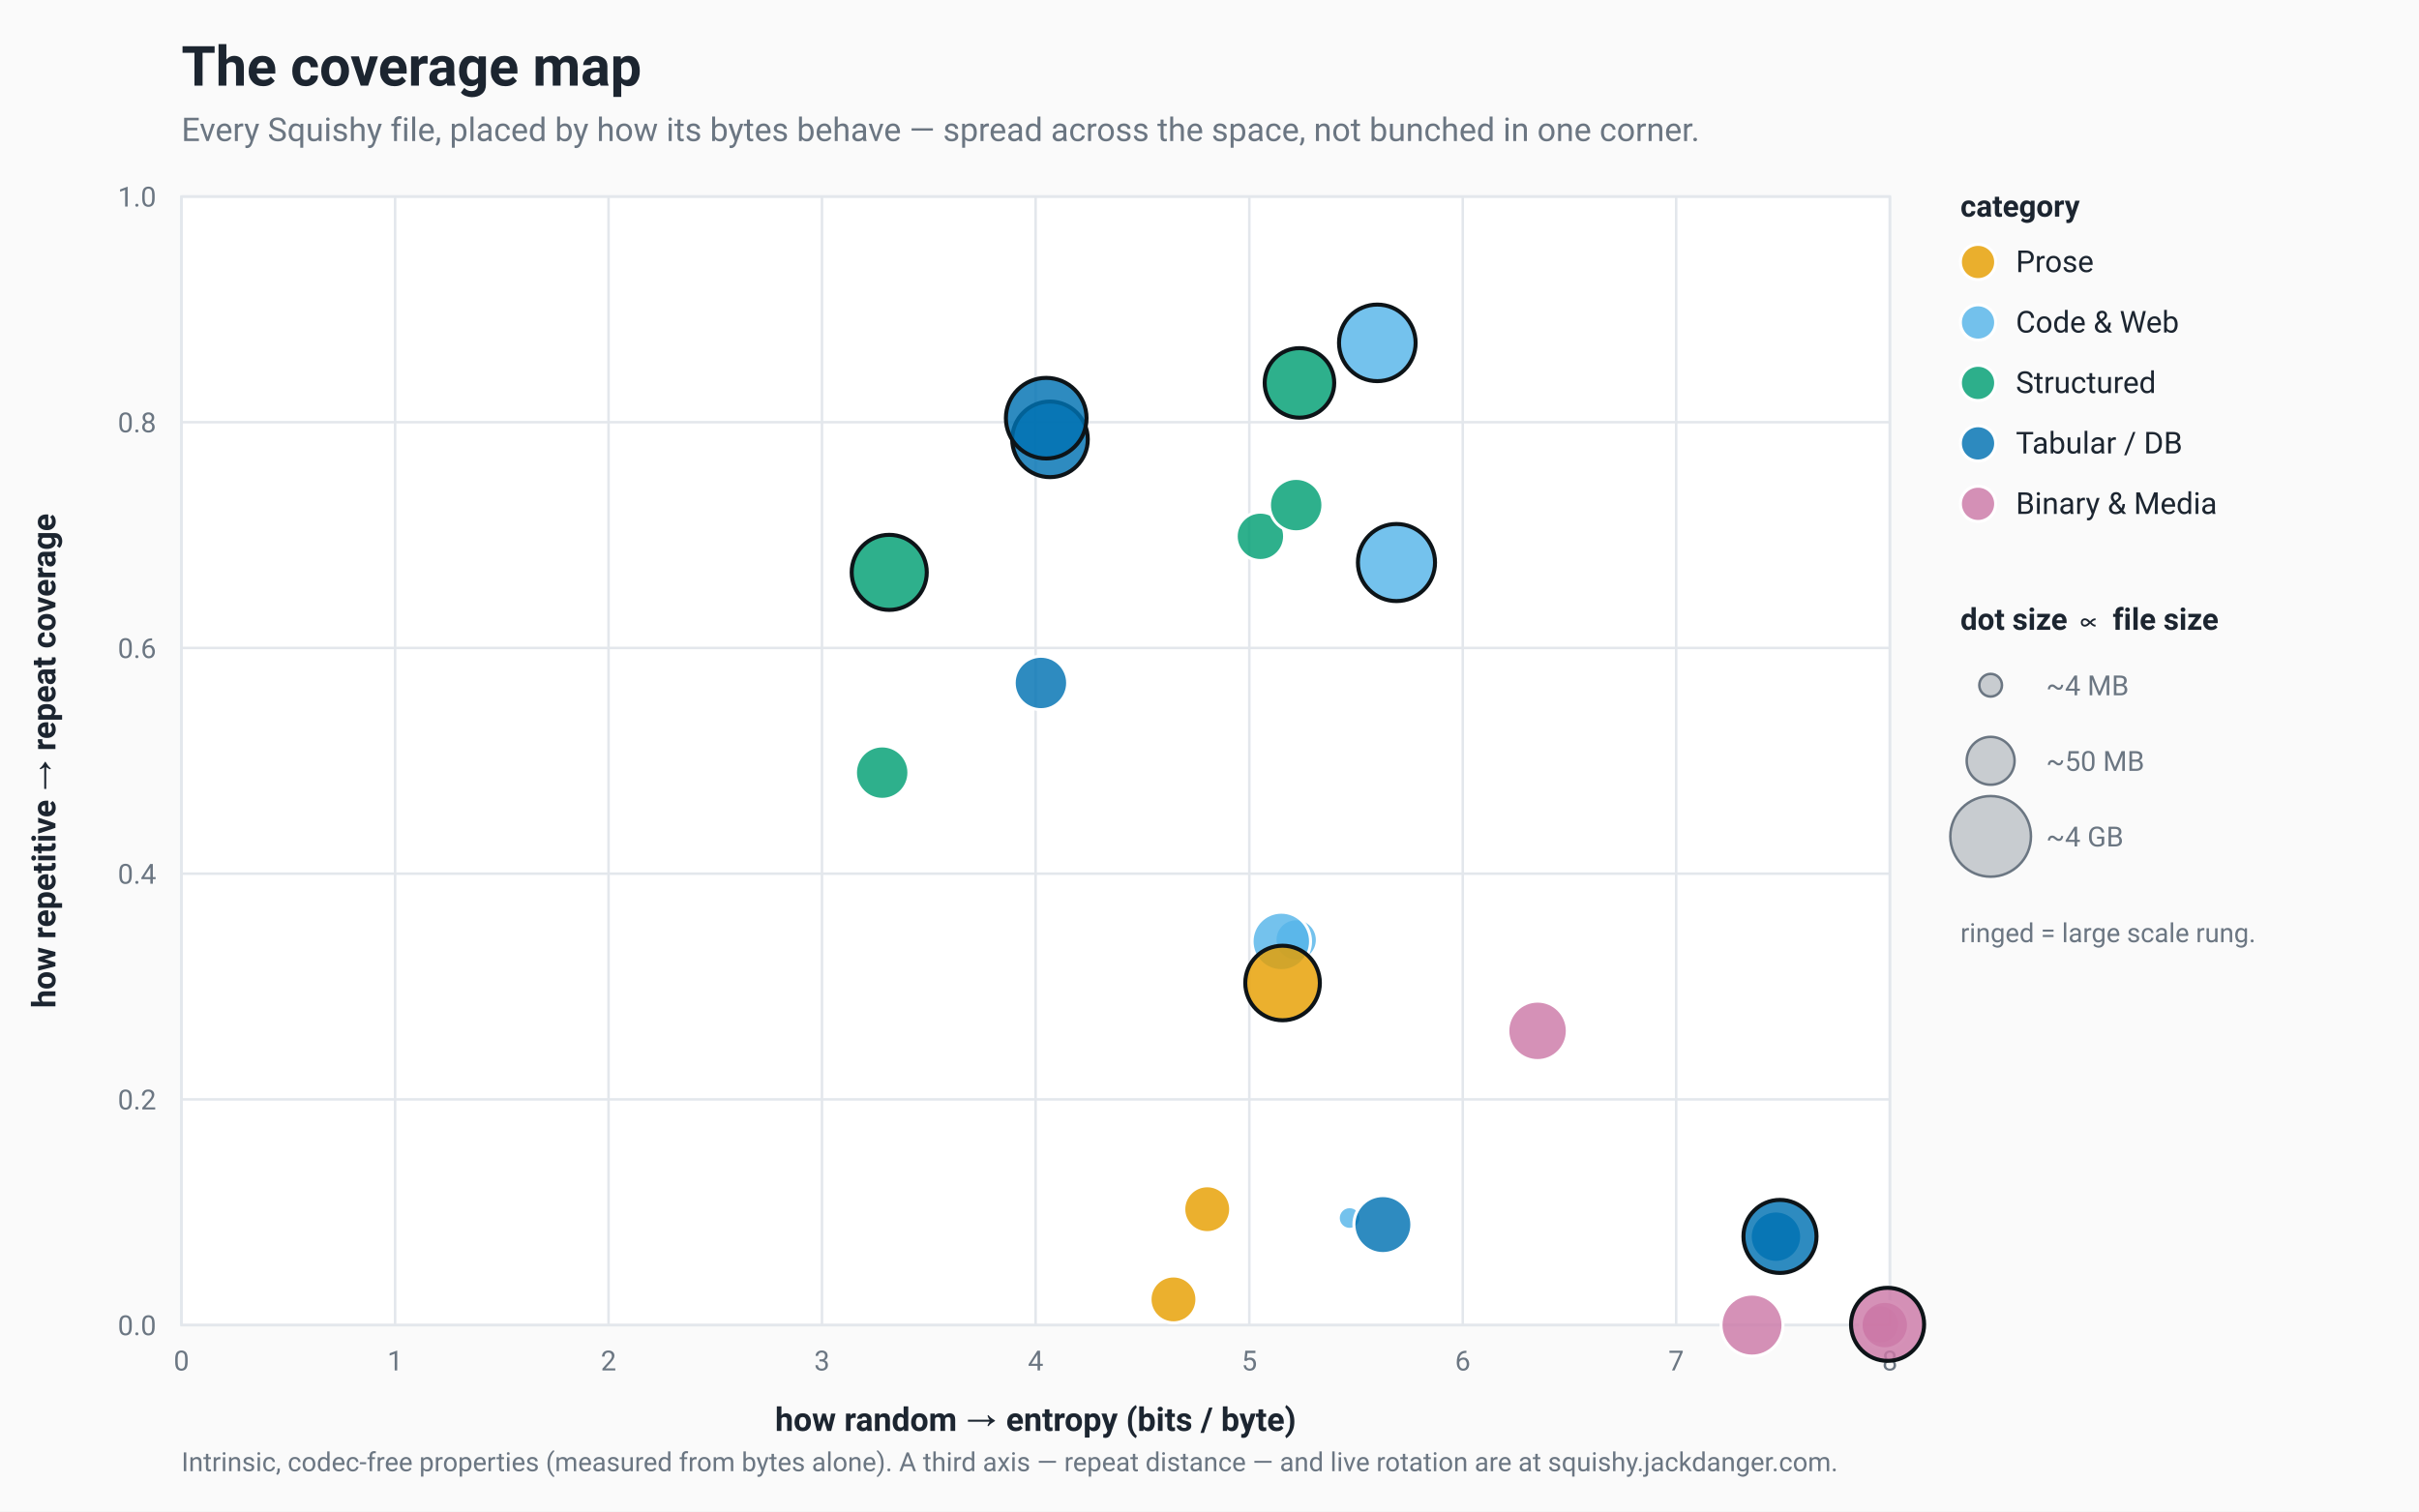
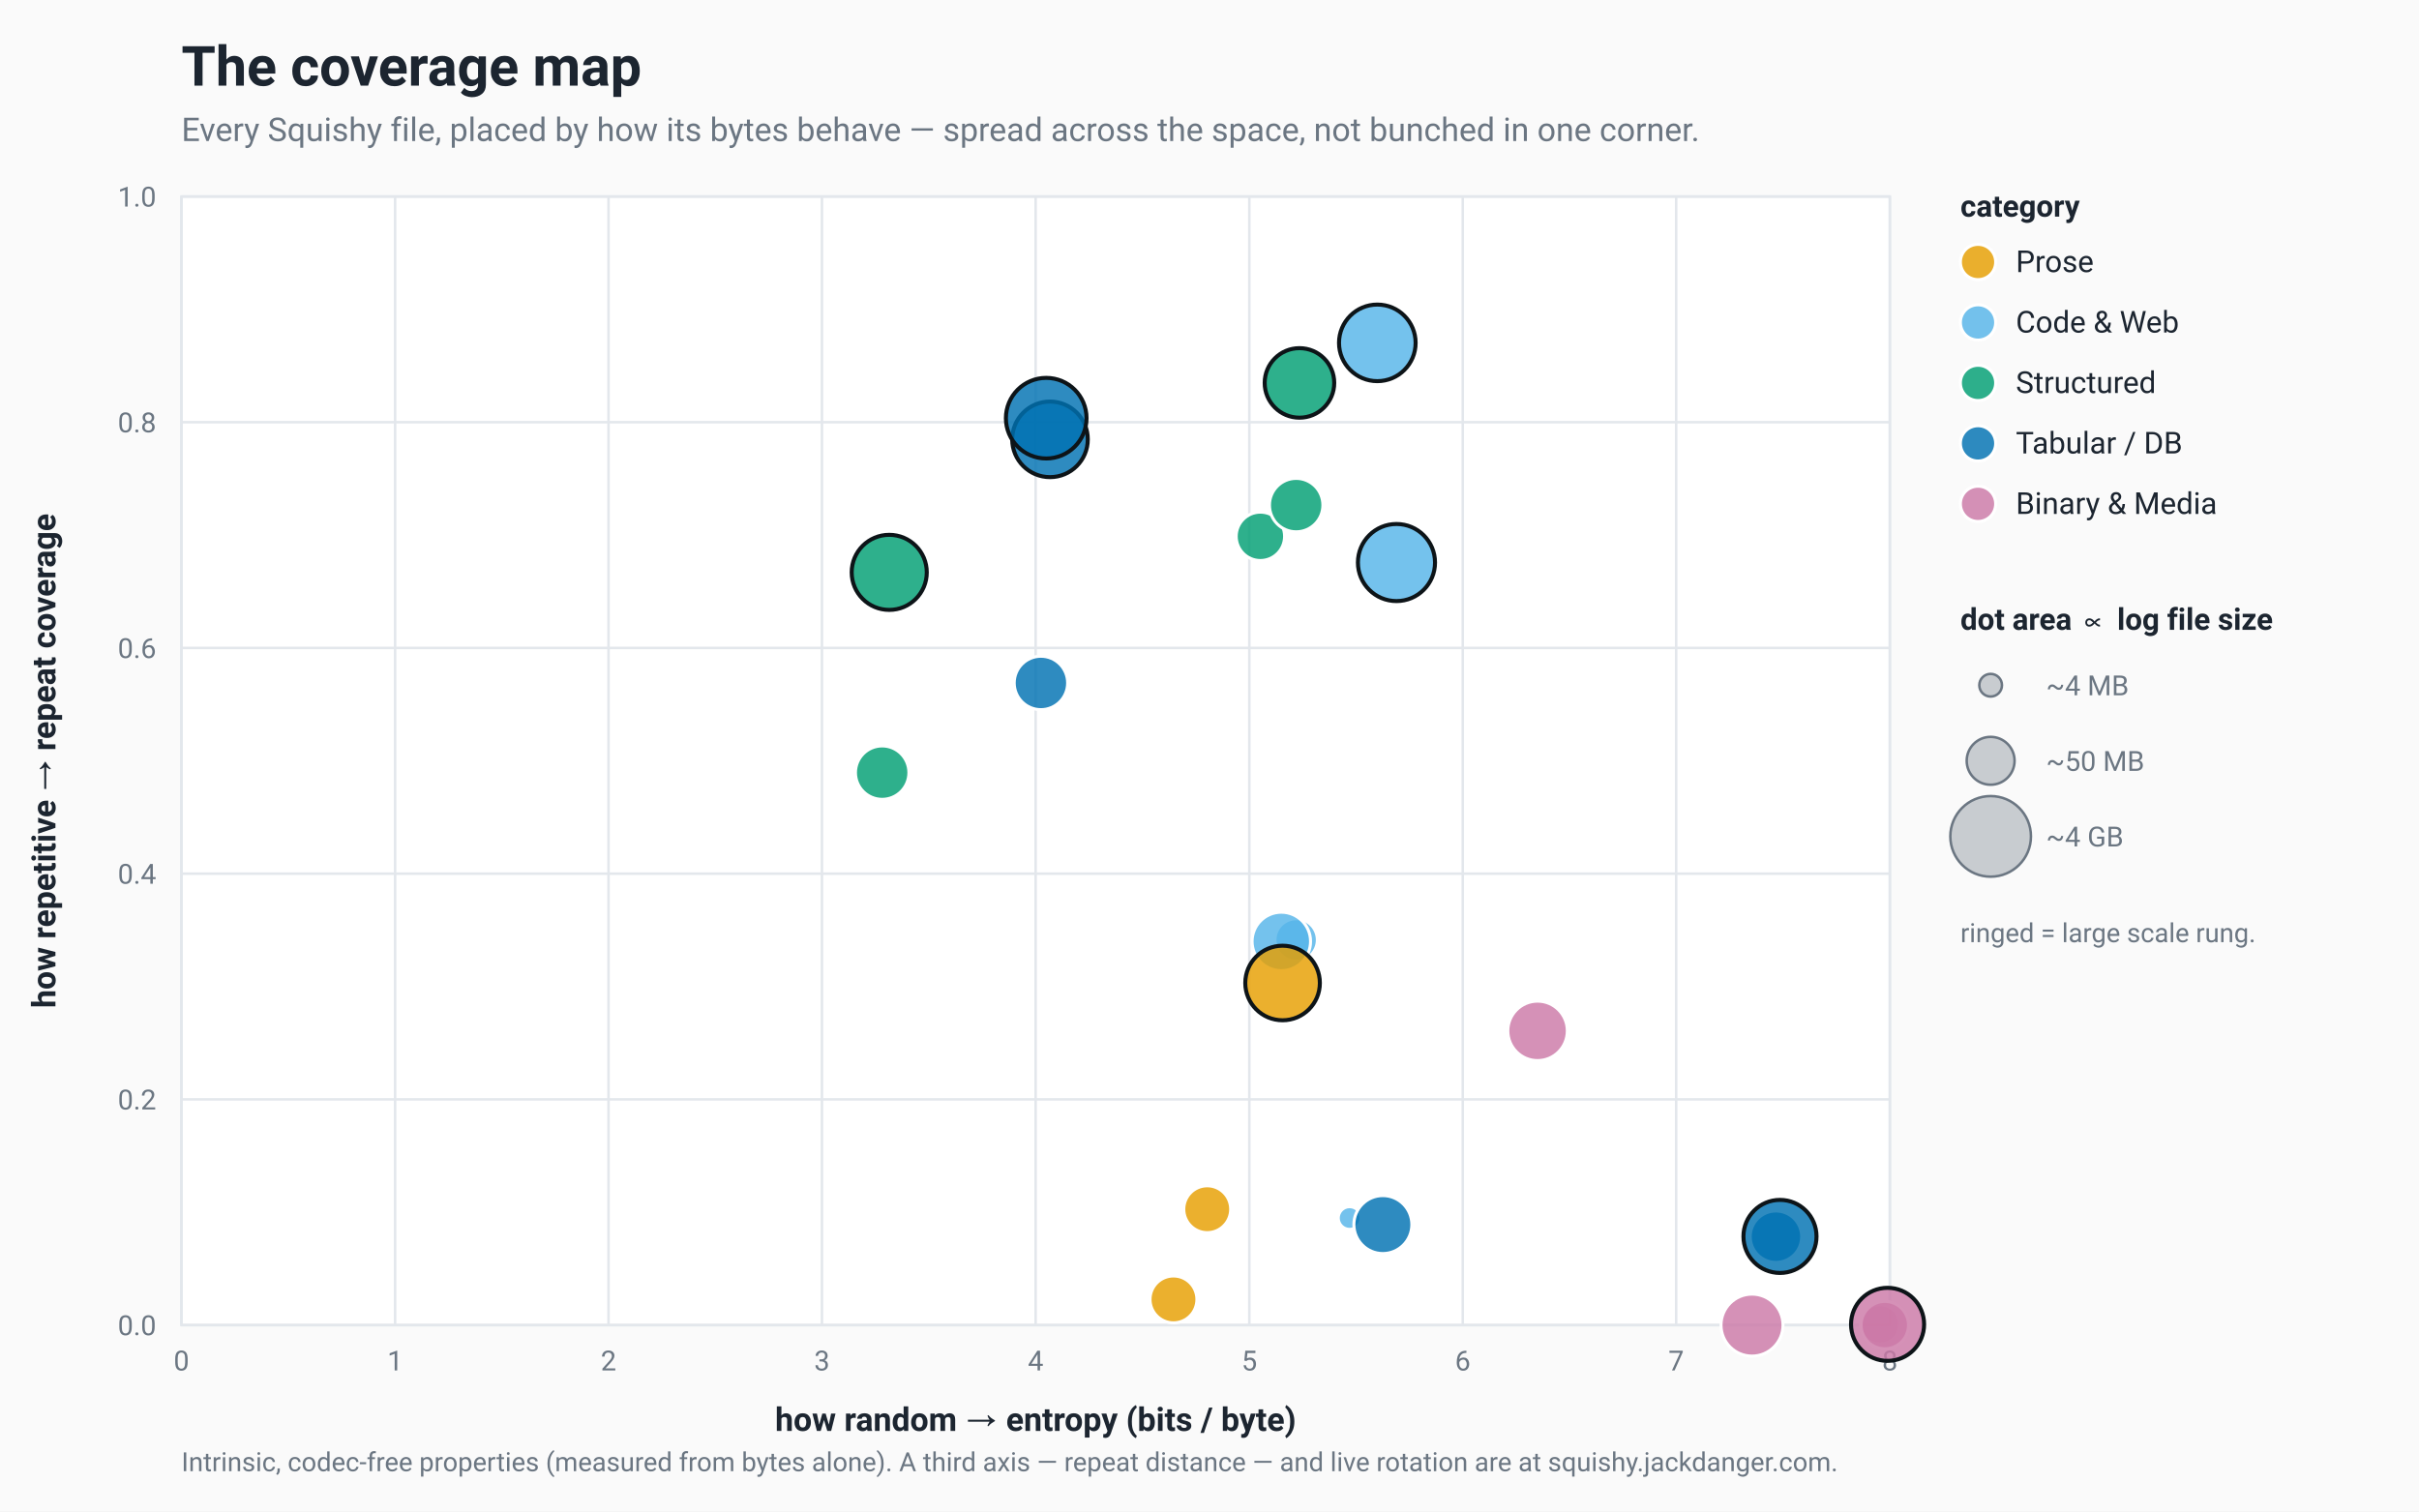
<svg xmlns="http://www.w3.org/2000/svg" viewBox="0 0 960 600" font-family="-apple-system,Segoe UI,Roboto,Helvetica,Arial,sans-serif" role="img" aria-label="Squishy coverage map: corpus files spread across byte entropy and repeat coverage">
  <rect width="960" height="600" fill="#fafafa" />
  <text x="72" y="34" font-size="22" font-weight="700" fill="#1c2530">The coverage map</text>
  <text x="72" y="56" font-size="13" fill="#6b7682">Every Squishy file, placed by how its bytes behave — spread across the space, not bunched in one corner.</text>
  <rect x="72" y="78" width="678" height="448" fill="#ffffff" stroke="#e3e7ec" />
  <line x1="72.0" y1="78" x2="72.0" y2="526" stroke="#e3e7ec" />
  <text x="72.0" y="544" font-size="11" fill="#6b7682" text-anchor="middle">0</text>
  <line x1="156.8" y1="78" x2="156.8" y2="526" stroke="#e3e7ec" />
  <text x="156.8" y="544" font-size="11" fill="#6b7682" text-anchor="middle">1</text>
  <line x1="241.5" y1="78" x2="241.5" y2="526" stroke="#e3e7ec" />
  <text x="241.5" y="544" font-size="11" fill="#6b7682" text-anchor="middle">2</text>
  <line x1="326.2" y1="78" x2="326.2" y2="526" stroke="#e3e7ec" />
  <text x="326.2" y="544" font-size="11" fill="#6b7682" text-anchor="middle">3</text>
  <line x1="411.0" y1="78" x2="411.0" y2="526" stroke="#e3e7ec" />
  <text x="411.0" y="544" font-size="11" fill="#6b7682" text-anchor="middle">4</text>
  <line x1="495.8" y1="78" x2="495.8" y2="526" stroke="#e3e7ec" />
  <text x="495.8" y="544" font-size="11" fill="#6b7682" text-anchor="middle">5</text>
  <line x1="580.5" y1="78" x2="580.5" y2="526" stroke="#e3e7ec" />
  <text x="580.5" y="544" font-size="11" fill="#6b7682" text-anchor="middle">6</text>
  <line x1="665.2" y1="78" x2="665.2" y2="526" stroke="#e3e7ec" />
  <text x="665.2" y="544" font-size="11" fill="#6b7682" text-anchor="middle">7</text>
  <line x1="750.0" y1="78" x2="750.0" y2="526" stroke="#e3e7ec" />
  <text x="750.0" y="544" font-size="11" fill="#6b7682" text-anchor="middle">8</text>
  <line x1="72" y1="526.0" x2="750" y2="526.0" stroke="#e3e7ec" />
  <text x="62" y="530.0" font-size="11" fill="#6b7682" text-anchor="end">0.0</text>
  <line x1="72" y1="436.4" x2="750" y2="436.4" stroke="#e3e7ec" />
  <text x="62" y="440.4" font-size="11" fill="#6b7682" text-anchor="end">0.2</text>
  <line x1="72" y1="346.8" x2="750" y2="346.8" stroke="#e3e7ec" />
  <text x="62" y="350.8" font-size="11" fill="#6b7682" text-anchor="end">0.4</text>
  <line x1="72" y1="257.2" x2="750" y2="257.2" stroke="#e3e7ec" />
  <text x="62" y="261.2" font-size="11" fill="#6b7682" text-anchor="end">0.6</text>
  <line x1="72" y1="167.6" x2="750" y2="167.6" stroke="#e3e7ec" />
  <text x="62" y="171.6" font-size="11" fill="#6b7682" text-anchor="end">0.8</text>
  <line x1="72" y1="78.0" x2="750" y2="78.0" stroke="#e3e7ec" />
  <text x="62" y="82.0" font-size="11" fill="#6b7682" text-anchor="end">1.0</text>
  <text x="411" y="568" font-size="13" font-weight="600" fill="#1c2530" text-anchor="middle">how random  →  entropy (bits / byte)</text>
  <text x="22" y="302" font-size="13" font-weight="600" fill="#1c2530" text-anchor="middle" transform="rotate(-90 22 302)">how repetitive  →  repeat coverage</text>
  <circle cx="535.6" cy="483.5" r="4.5" fill="#56B4E9" fill-opacity="0.82" stroke="#ffffff" stroke-width="1.2" />
  <circle cx="746.1" cy="525.7" r="7.8" fill="#CC79A7" fill-opacity="0.82" stroke="#ffffff" stroke-width="1.2" />
  <circle cx="514.4" cy="373.1" r="8.4" fill="#56B4E9" fill-opacity="0.82" stroke="#ffffff" stroke-width="1.2" />
  <circle cx="479.1" cy="480.0" r="9.3" fill="#E69F00" fill-opacity="0.82" stroke="#ffffff" stroke-width="1.2" />
  <circle cx="465.7" cy="515.8" r="9.3" fill="#E69F00" fill-opacity="0.82" stroke="#ffffff" stroke-width="1.2" />
  <circle cx="748.0" cy="526.0" r="9.4" fill="#CC79A7" fill-opacity="0.82" stroke="#ffffff" stroke-width="1.2" />
  <circle cx="500.2" cy="212.9" r="9.6" fill="#009E73" fill-opacity="0.82" stroke="#ffffff" stroke-width="1.2" />
  <circle cx="704.8" cy="490.9" r="10.2" fill="#0072B2" fill-opacity="0.82" stroke="#ffffff" stroke-width="1.2" />
  <circle cx="350.1" cy="306.7" r="10.6" fill="#009E73" fill-opacity="0.82" stroke="#ffffff" stroke-width="1.2" />
  <circle cx="514.4" cy="200.5" r="10.6" fill="#009E73" fill-opacity="0.82" stroke="#ffffff" stroke-width="1.2" />
  <circle cx="413.1" cy="271.1" r="10.6" fill="#0072B2" fill-opacity="0.82" stroke="#ffffff" stroke-width="1.2" />
  <circle cx="548.8" cy="486.1" r="11.5" fill="#0072B2" fill-opacity="0.82" stroke="#ffffff" stroke-width="1.2" />
  <circle cx="508.5" cy="373.7" r="11.6" fill="#56B4E9" fill-opacity="0.82" stroke="#ffffff" stroke-width="1.2" />
  <circle cx="610.2" cy="409.2" r="11.8" fill="#CC79A7" fill-opacity="0.82" stroke="#ffffff" stroke-width="1.2" />
  <circle cx="695.3" cy="526.0" r="12.3" fill="#CC79A7" fill-opacity="0.82" stroke="#ffffff" stroke-width="1.2" />
  <circle cx="515.7" cy="152.0" r="13.8" fill="#009E73" fill-opacity="0.82" stroke="#0d1418" stroke-width="1.6" />
  <circle cx="749.1" cy="525.7" r="14.5" fill="#CC79A7" fill-opacity="0.82" stroke="#0d1418" stroke-width="1.6" />
  <circle cx="706.4" cy="490.8" r="14.5" fill="#0072B2" fill-opacity="0.82" stroke="#0d1418" stroke-width="1.6" />
  <circle cx="509.0" cy="390.2" r="14.8" fill="#E69F00" fill-opacity="0.82" stroke="#0d1418" stroke-width="1.6" />
  <circle cx="352.9" cy="227.2" r="14.9" fill="#009E73" fill-opacity="0.82" stroke="#0d1418" stroke-width="1.6" />
  <circle cx="416.7" cy="174.4" r="15.0" fill="#0072B2" fill-opacity="0.82" stroke="#0d1418" stroke-width="1.6" />
  <circle cx="546.6" cy="136.1" r="15.2" fill="#56B4E9" fill-opacity="0.82" stroke="#0d1418" stroke-width="1.6" />
  <circle cx="554.2" cy="223.3" r="15.3" fill="#56B4E9" fill-opacity="0.82" stroke="#0d1418" stroke-width="1.6" />
  <circle cx="415.2" cy="166.0" r="16.0" fill="#0072B2" fill-opacity="0.82" stroke="#0d1418" stroke-width="1.6" />
  <text x="778" y="86" font-size="12" font-weight="700" fill="#1c2530">category</text>
  <circle cx="785" cy="104" r="7" fill="#E69F00" fill-opacity="0.82" stroke="#fff" stroke-width="1.2" />
  <text x="800" y="108" font-size="12" fill="#1c2530">Prose</text>
  <circle cx="785" cy="128" r="7" fill="#56B4E9" fill-opacity="0.82" stroke="#fff" stroke-width="1.2" />
  <text x="800" y="132" font-size="12" fill="#1c2530">Code &amp; Web</text>
  <circle cx="785" cy="152" r="7" fill="#009E73" fill-opacity="0.82" stroke="#fff" stroke-width="1.2" />
  <text x="800" y="156" font-size="12" fill="#1c2530">Structured</text>
  <circle cx="785" cy="176" r="7" fill="#0072B2" fill-opacity="0.82" stroke="#fff" stroke-width="1.2" />
  <text x="800" y="180" font-size="12" fill="#1c2530">Tabular / DB</text>
  <circle cx="785" cy="200" r="7" fill="#CC79A7" fill-opacity="0.82" stroke="#fff" stroke-width="1.2" />
  <text x="800" y="204" font-size="12" fill="#1c2530">Binary &amp; Media</text>
-   <text x="778" y="250" font-size="12" font-weight="700" fill="#1c2530">dot size ∝ file size</text>
+   <text x="778" y="250" font-size="12" font-weight="700" fill="#1c2530">dot area ∝ log file size</text>
  <circle cx="790" cy="272" r="4.5" fill="#6b7682" fill-opacity="0.35" stroke="#6b7682" stroke-width="1" />
  <text x="812" y="276" font-size="11" fill="#6b7682">~4 MB</text>
  <circle cx="790" cy="302" r="9.5" fill="#6b7682" fill-opacity="0.35" stroke="#6b7682" stroke-width="1" />
  <text x="812" y="306" font-size="11" fill="#6b7682">~50 MB</text>
  <circle cx="790" cy="332" r="16.0" fill="#6b7682" fill-opacity="0.35" stroke="#6b7682" stroke-width="1" />
  <text x="812" y="336" font-size="11" fill="#6b7682">~4 GB</text>
  <text x="778" y="374" font-size="10.5" fill="#6b7682">ringed = large scale rung.</text>
  <text x="72" y="584" font-size="10.5" fill="#6b7682">Intrinsic, codec-free properties (measured from bytes alone). A third axis — repeat distance — and live rotation are at squishy.jackdanger.com.</text>
</svg>
